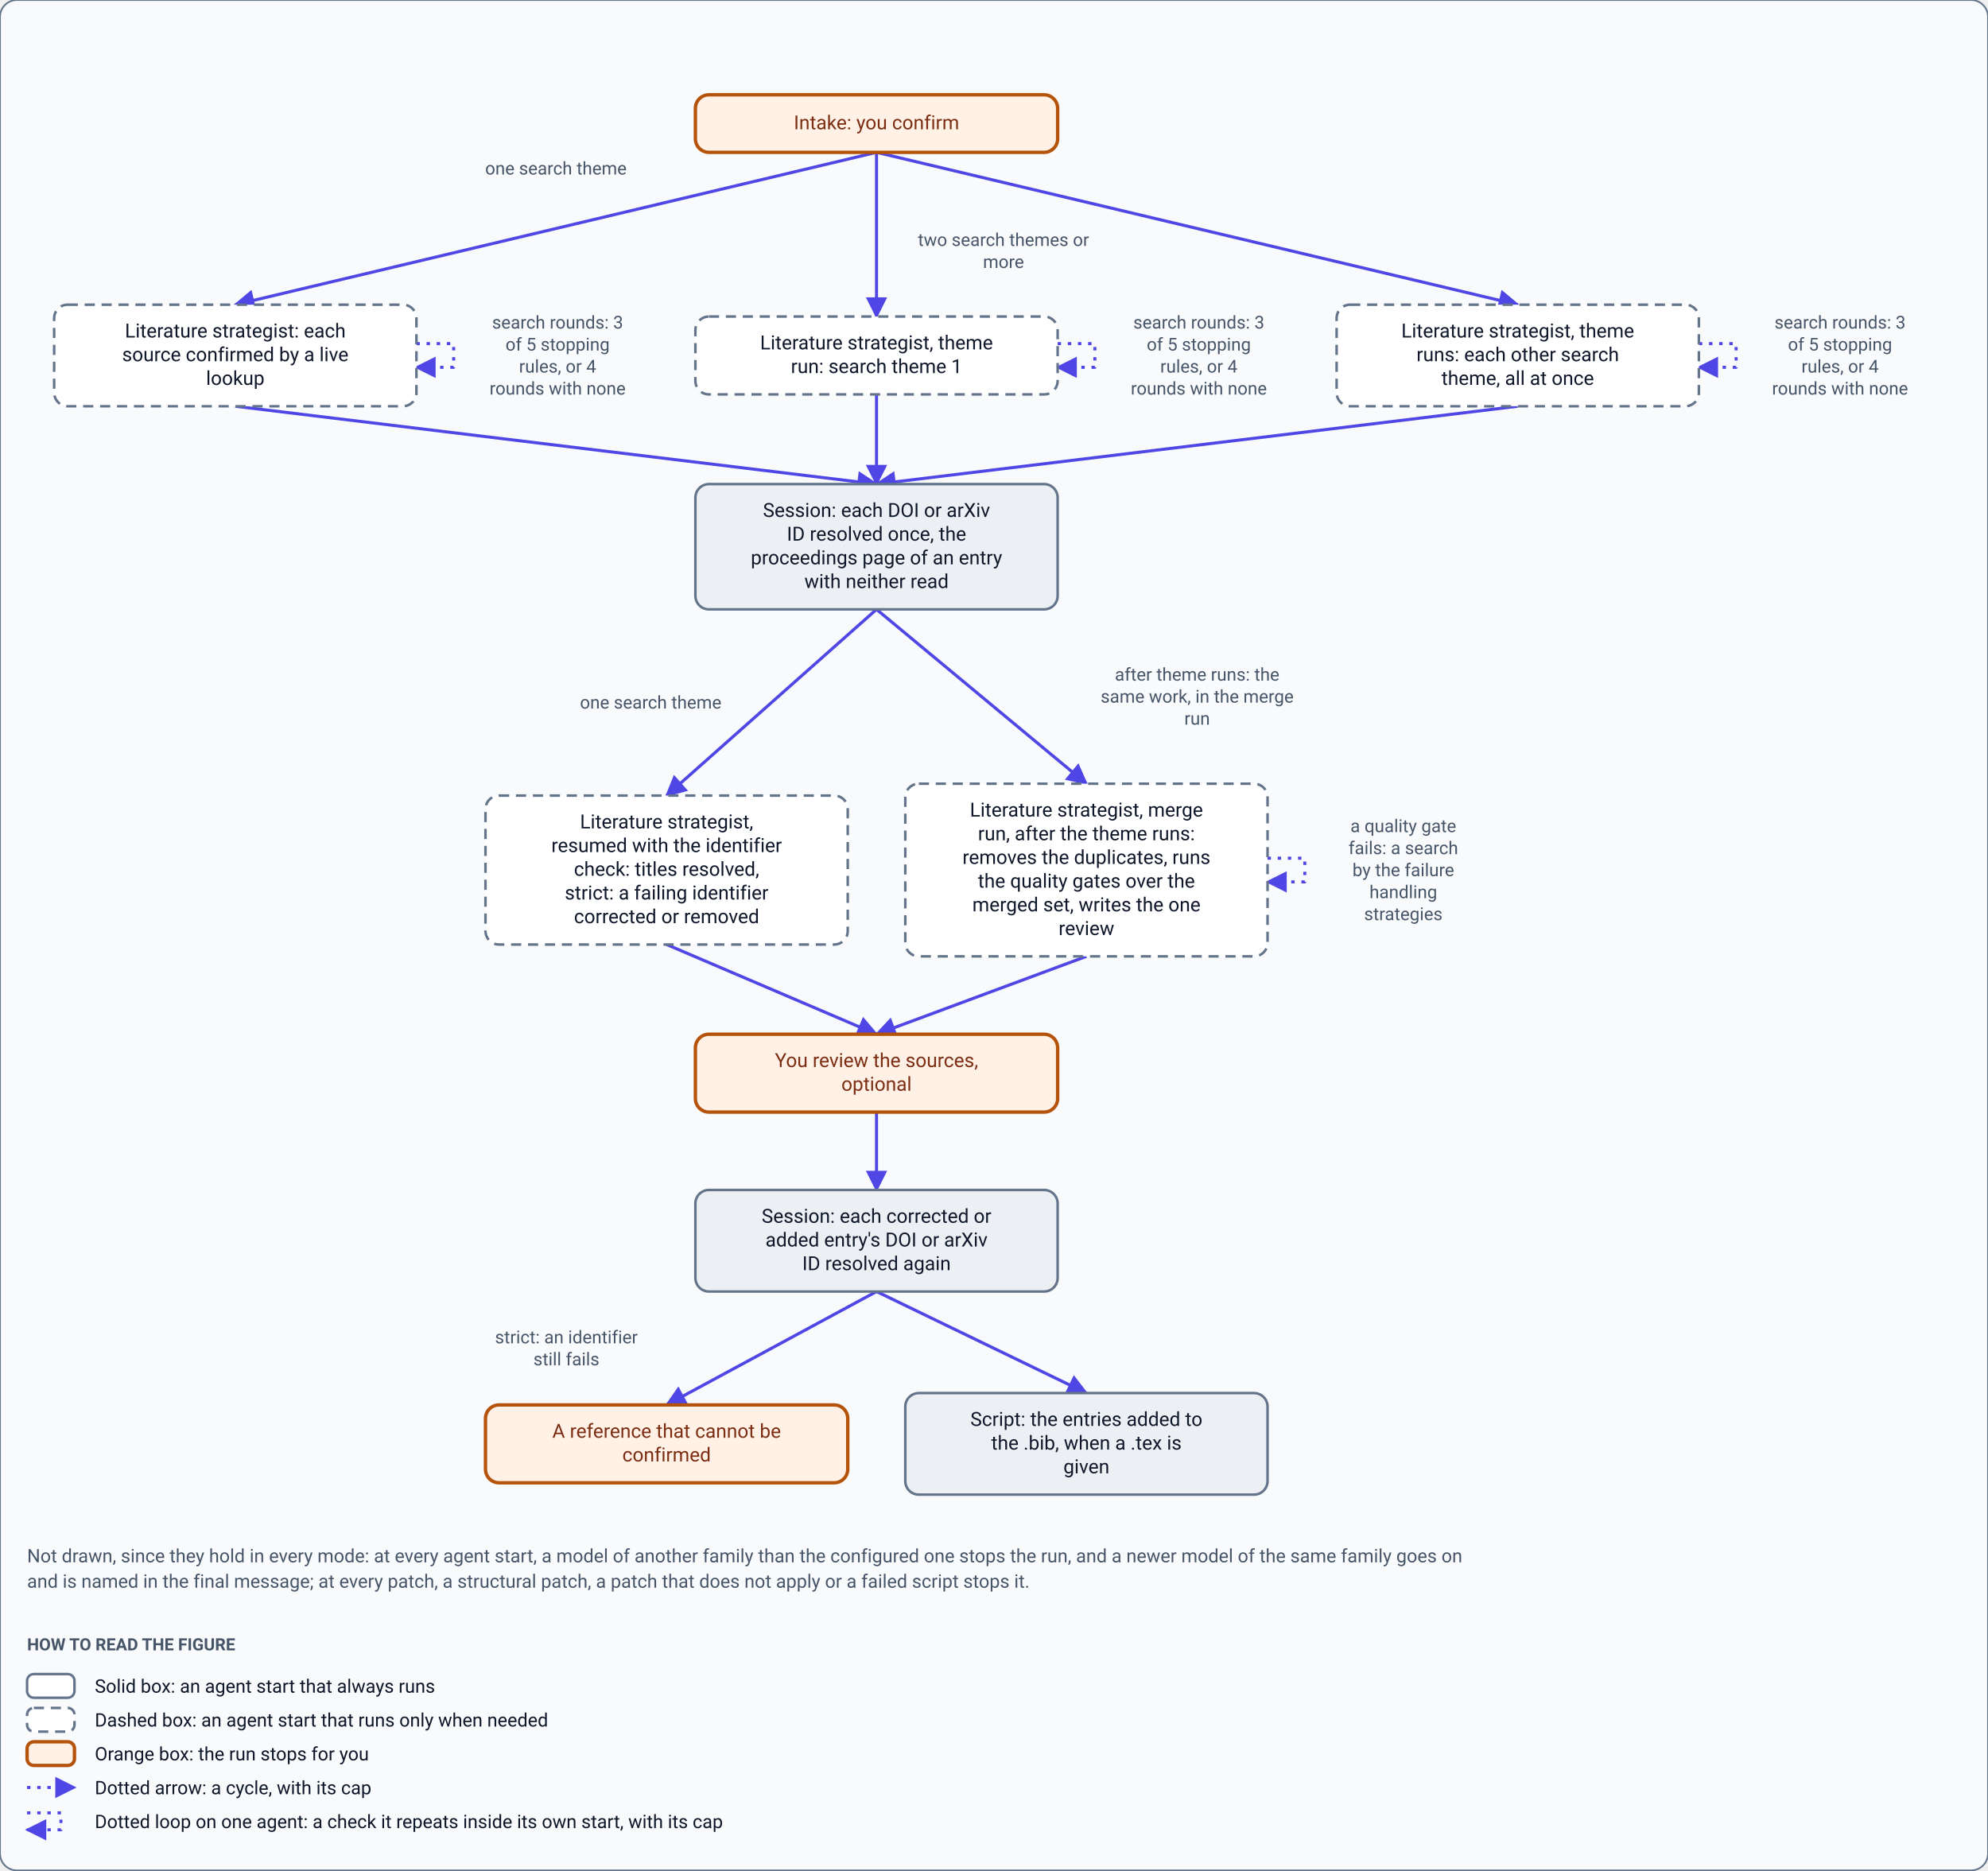
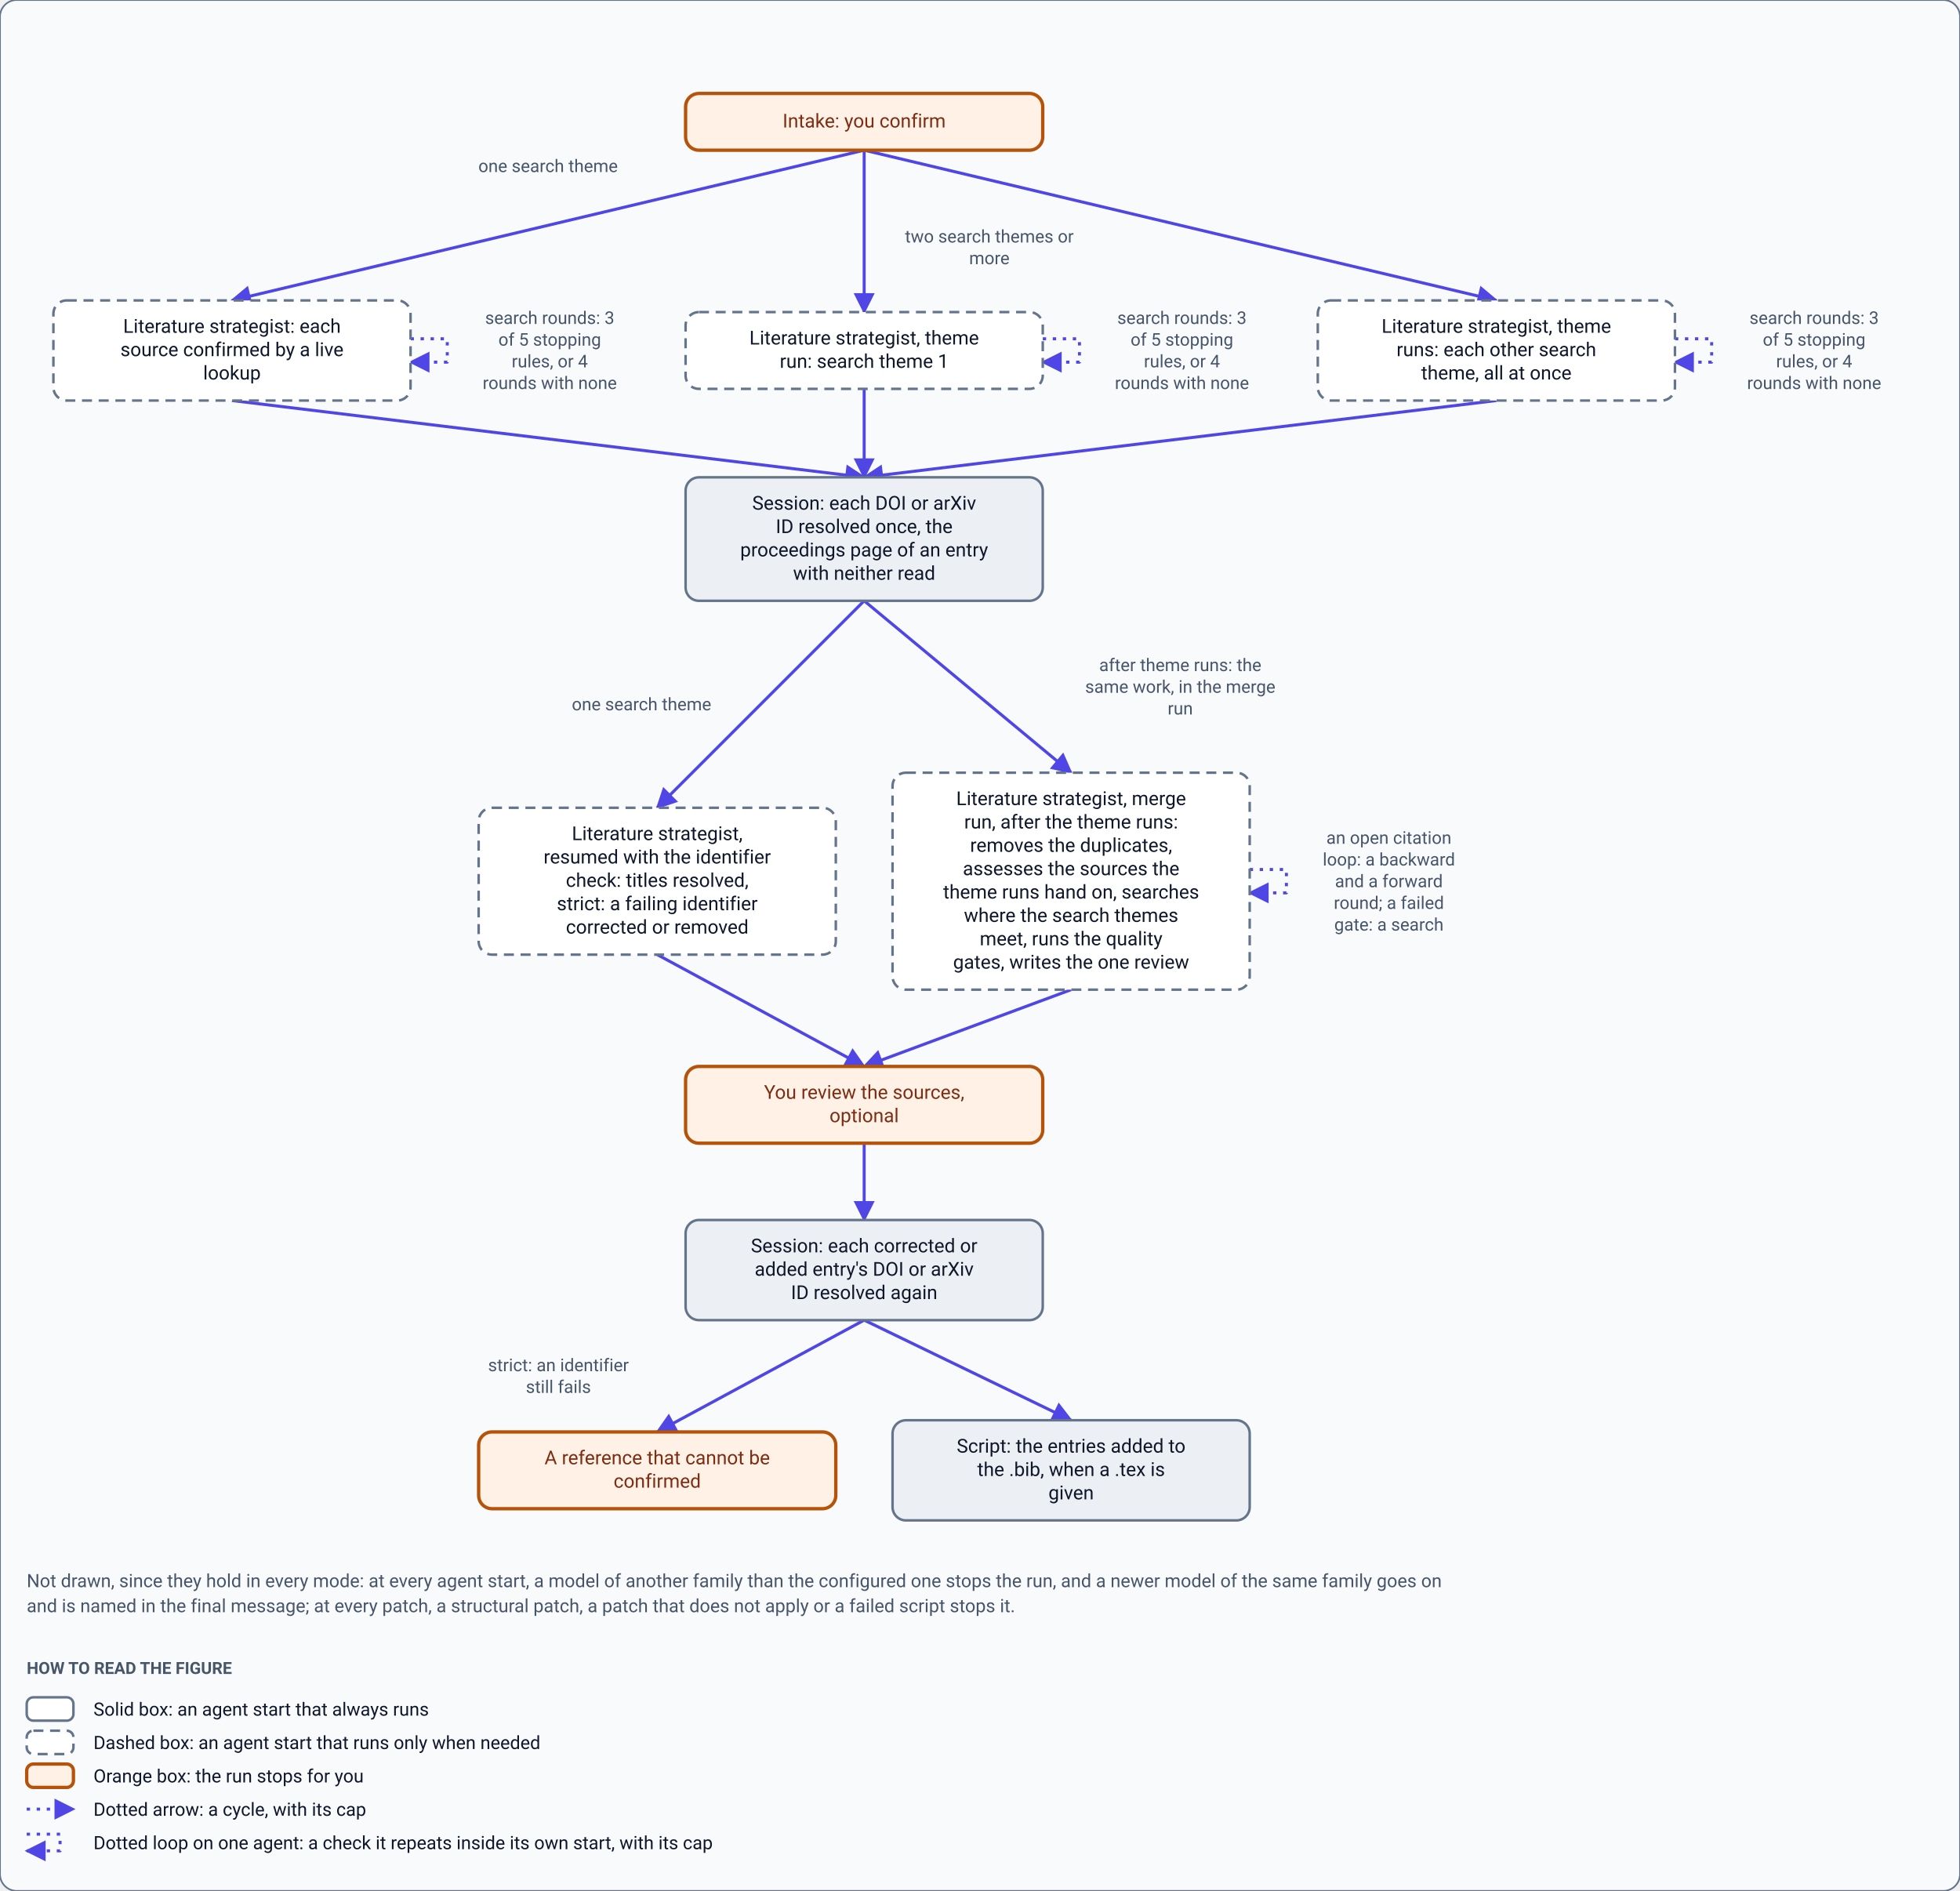
- <svg xmlns="http://www.w3.org/2000/svg" viewBox="0 0 1174.4 1105" width="1174.4" height="1105" role="img" aria-label="The lit-review mode of the paper skill. Boxes: Intake: you confirm (stop); Literature strategist: each source confirmed by a live lookup (agent, only when needed); Literature strategist, theme run: search theme 1 (agent, only when needed); Literature strategist, theme runs: each other search theme, all at once (agent, only when needed); Session: each DOI or arXiv ID resolved once, the proceedings page of an entry with neither read (script); Literature strategist, resumed with the identifier check: titles resolved, strict: a failing identifier corrected or removed (agent, only when needed); Literature strategist, merge run, after the theme runs: removes the duplicates, runs the quality gates over the merged set, writes the one review (agent, only when needed); You review the sources, optional (stop); Session: each corrected or added entry's DOI or arXiv ID resolved again (script); A reference that cannot be confirmed (stop); Script: the entries added to the .bib, when a .tex is given (script).">
+ <svg xmlns="http://www.w3.org/2000/svg" viewBox="0 0 1174.4 1133" width="1174.4" height="1133" role="img" aria-label="The lit-review mode of the paper skill. Boxes: Intake: you confirm (stop); Literature strategist: each source confirmed by a live lookup (agent, only when needed); Literature strategist, theme run: search theme 1 (agent, only when needed); Literature strategist, theme runs: each other search theme, all at once (agent, only when needed); Session: each DOI or arXiv ID resolved once, the proceedings page of an entry with neither read (script); Literature strategist, resumed with the identifier check: titles resolved, strict: a failing identifier corrected or removed (agent, only when needed); Literature strategist, merge run, after the theme runs: removes the duplicates, assesses the sources the theme runs hand on, searches where the search themes meet, runs the quality gates, writes the one review (agent, only when needed); You review the sources, optional (stop); Session: each corrected or added entry's DOI or arXiv ID resolved again (script); A reference that cannot be confirmed (stop); Script: the entries added to the .bib, when a .tex is given (script).">
  <defs>
    <marker id="arrow" viewBox="0 0 10 10" refX="9" refY="5" markerWidth="7" markerHeight="7" orient="auto">
      <path d="M0,0 L10,5 L0,10 z" fill="#4f46e5" />
    </marker>
  </defs>
-   <rect x="0" y="0" width="1174.4" height="1105" rx="10" fill="#f8fafc" stroke="#64748b" />
+   <rect x="0" y="0" width="1174.4" height="1133" rx="10" fill="#f8fafc" stroke="#64748b" />
  <path d="M517.8,90 L139,180" fill="none" stroke="#4f46e5" stroke-width="1.8" marker-end="url(#arrow)" stroke-linejoin="round" />
  <path d="M517.8,90 L517.8,187" fill="none" stroke="#4f46e5" stroke-width="1.8" marker-end="url(#arrow)" stroke-linejoin="round" />
  <path d="M517.8,90 L896.6,180" fill="none" stroke="#4f46e5" stroke-width="1.8" marker-end="url(#arrow)" stroke-linejoin="round" />
  <path d="M139,240 L517.8,286" fill="none" stroke="#4f46e5" stroke-width="1.8" marker-end="url(#arrow)" stroke-linejoin="round" />
  <path d="M517.8,233 L517.8,286" fill="none" stroke="#4f46e5" stroke-width="1.8" marker-end="url(#arrow)" stroke-linejoin="round" />
  <path d="M896.6,240 L517.8,286" fill="none" stroke="#4f46e5" stroke-width="1.8" marker-end="url(#arrow)" stroke-linejoin="round" />
-   <path d="M517.8,360 L393.8,470" fill="none" stroke="#4f46e5" stroke-width="1.8" marker-end="url(#arrow)" stroke-linejoin="round" />
+   <path d="M517.8,360 L393.8,484" fill="none" stroke="#4f46e5" stroke-width="1.8" marker-end="url(#arrow)" stroke-linejoin="round" />
  <path d="M517.8,360 L641.8,463" fill="none" stroke="#4f46e5" stroke-width="1.8" marker-end="url(#arrow)" stroke-linejoin="round" />
-   <path d="M393.8,558 L517.8,611" fill="none" stroke="#4f46e5" stroke-width="1.8" marker-end="url(#arrow)" stroke-linejoin="round" />
-   <path d="M641.8,565 L517.8,611" fill="none" stroke="#4f46e5" stroke-width="1.8" marker-end="url(#arrow)" stroke-linejoin="round" />
-   <path d="M517.8,657 L517.8,703" fill="none" stroke="#4f46e5" stroke-width="1.8" marker-end="url(#arrow)" stroke-linejoin="round" />
-   <path d="M517.8,763 L393.8,830" fill="none" stroke="#4f46e5" stroke-width="1.8" marker-end="url(#arrow)" stroke-linejoin="round" />
-   <path d="M517.8,763 L641.8,823" fill="none" stroke="#4f46e5" stroke-width="1.8" marker-end="url(#arrow)" stroke-linejoin="round" />
+   <path d="M393.8,572 L517.8,639" fill="none" stroke="#4f46e5" stroke-width="1.8" marker-end="url(#arrow)" stroke-linejoin="round" />
+   <path d="M641.8,593 L517.8,639" fill="none" stroke="#4f46e5" stroke-width="1.8" marker-end="url(#arrow)" stroke-linejoin="round" />
+   <path d="M517.8,685 L517.8,731" fill="none" stroke="#4f46e5" stroke-width="1.8" marker-end="url(#arrow)" stroke-linejoin="round" />
+   <path d="M517.8,791 L393.8,858" fill="none" stroke="#4f46e5" stroke-width="1.8" marker-end="url(#arrow)" stroke-linejoin="round" />
+   <path d="M517.8,791 L641.8,851" fill="none" stroke="#4f46e5" stroke-width="1.8" marker-end="url(#arrow)" stroke-linejoin="round" />
  <path d="M246,203 L268,203 L268,217 L246,217" fill="none" stroke="#4f46e5" stroke-width="1.8" stroke-dasharray="2 4" marker-end="url(#arrow)" stroke-linejoin="round" />
  <path d="M624.8,203 L646.8,203 L646.8,217 L624.8,217" fill="none" stroke="#4f46e5" stroke-width="1.8" stroke-dasharray="2 4" marker-end="url(#arrow)" stroke-linejoin="round" />
  <path d="M1003.6,203 L1025.6,203 L1025.6,217 L1003.6,217" fill="none" stroke="#4f46e5" stroke-width="1.8" stroke-dasharray="2 4" marker-end="url(#arrow)" stroke-linejoin="round" />
-   <path d="M748.8,507 L770.8,507 L770.8,521 L748.8,521" fill="none" stroke="#4f46e5" stroke-width="1.8" stroke-dasharray="2 4" marker-end="url(#arrow)" stroke-linejoin="round" />
+   <path d="M748.8,521 L770.8,521 L770.8,535 L748.8,535" fill="none" stroke="#4f46e5" stroke-width="1.8" stroke-dasharray="2 4" marker-end="url(#arrow)" stroke-linejoin="round" />
  <rect x="410.8" y="56" width="214" height="34" rx="8" fill="#fff1e6" stroke="#b45309" stroke-width="2" />
  <text x="517.8" y="76.4" font-family="ui-sans-serif, -apple-system, 'Segoe UI', Roboto, Helvetica, Arial, sans-serif" font-size="11.5" fill="#7c2d12" font-weight="400" text-anchor="middle">Intake: you confirm</text>
  <rect x="32" y="180" width="214" height="60" rx="8" fill="#ffffff" stroke="#64748b" stroke-width="1.5" stroke-dasharray="6 4" />
  <text x="139" y="199.4" font-family="ui-sans-serif, -apple-system, 'Segoe UI', Roboto, Helvetica, Arial, sans-serif" font-size="11.5" fill="#0f172a" font-weight="400" text-anchor="middle">Literature strategist: each</text>
  <text x="139" y="213.4" font-family="ui-sans-serif, -apple-system, 'Segoe UI', Roboto, Helvetica, Arial, sans-serif" font-size="11.5" fill="#0f172a" font-weight="400" text-anchor="middle">source confirmed by a live</text>
  <text x="139" y="227.4" font-family="ui-sans-serif, -apple-system, 'Segoe UI', Roboto, Helvetica, Arial, sans-serif" font-size="11.5" fill="#0f172a" font-weight="400" text-anchor="middle">lookup</text>
  <rect x="410.8" y="187" width="214" height="46" rx="8" fill="#ffffff" stroke="#64748b" stroke-width="1.5" stroke-dasharray="6 4" />
  <text x="517.8" y="206.4" font-family="ui-sans-serif, -apple-system, 'Segoe UI', Roboto, Helvetica, Arial, sans-serif" font-size="11.5" fill="#0f172a" font-weight="400" text-anchor="middle">Literature strategist, theme</text>
  <text x="517.8" y="220.4" font-family="ui-sans-serif, -apple-system, 'Segoe UI', Roboto, Helvetica, Arial, sans-serif" font-size="11.5" fill="#0f172a" font-weight="400" text-anchor="middle">run: search theme 1</text>
  <rect x="789.6" y="180" width="214" height="60" rx="8" fill="#ffffff" stroke="#64748b" stroke-width="1.5" stroke-dasharray="6 4" />
  <text x="896.6" y="199.4" font-family="ui-sans-serif, -apple-system, 'Segoe UI', Roboto, Helvetica, Arial, sans-serif" font-size="11.5" fill="#0f172a" font-weight="400" text-anchor="middle">Literature strategist, theme</text>
  <text x="896.6" y="213.4" font-family="ui-sans-serif, -apple-system, 'Segoe UI', Roboto, Helvetica, Arial, sans-serif" font-size="11.5" fill="#0f172a" font-weight="400" text-anchor="middle">runs: each other search</text>
  <text x="896.6" y="227.4" font-family="ui-sans-serif, -apple-system, 'Segoe UI', Roboto, Helvetica, Arial, sans-serif" font-size="11.5" fill="#0f172a" font-weight="400" text-anchor="middle">theme, all at once</text>
  <rect x="410.8" y="286" width="214" height="74" rx="8" fill="#eceff3" stroke="#64748b" stroke-width="1.5" />
  <text x="517.8" y="305.4" font-family="ui-sans-serif, -apple-system, 'Segoe UI', Roboto, Helvetica, Arial, sans-serif" font-size="11.5" fill="#0f172a" font-weight="400" text-anchor="middle">Session: each DOI or arXiv</text>
  <text x="517.8" y="319.4" font-family="ui-sans-serif, -apple-system, 'Segoe UI', Roboto, Helvetica, Arial, sans-serif" font-size="11.5" fill="#0f172a" font-weight="400" text-anchor="middle">ID resolved once, the</text>
  <text x="517.8" y="333.4" font-family="ui-sans-serif, -apple-system, 'Segoe UI', Roboto, Helvetica, Arial, sans-serif" font-size="11.5" fill="#0f172a" font-weight="400" text-anchor="middle">proceedings page of an entry</text>
  <text x="517.8" y="347.4" font-family="ui-sans-serif, -apple-system, 'Segoe UI', Roboto, Helvetica, Arial, sans-serif" font-size="11.5" fill="#0f172a" font-weight="400" text-anchor="middle">with neither read</text>
-   <rect x="286.8" y="470" width="214" height="88" rx="8" fill="#ffffff" stroke="#64748b" stroke-width="1.5" stroke-dasharray="6 4" />
-   <text x="393.8" y="489.4" font-family="ui-sans-serif, -apple-system, 'Segoe UI', Roboto, Helvetica, Arial, sans-serif" font-size="11.5" fill="#0f172a" font-weight="400" text-anchor="middle">Literature strategist,</text>
-   <text x="393.8" y="503.4" font-family="ui-sans-serif, -apple-system, 'Segoe UI', Roboto, Helvetica, Arial, sans-serif" font-size="11.5" fill="#0f172a" font-weight="400" text-anchor="middle">resumed with the identifier</text>
-   <text x="393.8" y="517.4" font-family="ui-sans-serif, -apple-system, 'Segoe UI', Roboto, Helvetica, Arial, sans-serif" font-size="11.5" fill="#0f172a" font-weight="400" text-anchor="middle">check: titles resolved,</text>
-   <text x="393.8" y="531.4" font-family="ui-sans-serif, -apple-system, 'Segoe UI', Roboto, Helvetica, Arial, sans-serif" font-size="11.5" fill="#0f172a" font-weight="400" text-anchor="middle">strict: a failing identifier</text>
-   <text x="393.8" y="545.4" font-family="ui-sans-serif, -apple-system, 'Segoe UI', Roboto, Helvetica, Arial, sans-serif" font-size="11.5" fill="#0f172a" font-weight="400" text-anchor="middle">corrected or removed</text>
-   <rect x="534.8" y="463" width="214" height="102" rx="8" fill="#ffffff" stroke="#64748b" stroke-width="1.5" stroke-dasharray="6 4" />
+   <rect x="286.8" y="484" width="214" height="88" rx="8" fill="#ffffff" stroke="#64748b" stroke-width="1.5" stroke-dasharray="6 4" />
+   <text x="393.8" y="503.4" font-family="ui-sans-serif, -apple-system, 'Segoe UI', Roboto, Helvetica, Arial, sans-serif" font-size="11.5" fill="#0f172a" font-weight="400" text-anchor="middle">Literature strategist,</text>
+   <text x="393.8" y="517.4" font-family="ui-sans-serif, -apple-system, 'Segoe UI', Roboto, Helvetica, Arial, sans-serif" font-size="11.5" fill="#0f172a" font-weight="400" text-anchor="middle">resumed with the identifier</text>
+   <text x="393.8" y="531.4" font-family="ui-sans-serif, -apple-system, 'Segoe UI', Roboto, Helvetica, Arial, sans-serif" font-size="11.5" fill="#0f172a" font-weight="400" text-anchor="middle">check: titles resolved,</text>
+   <text x="393.8" y="545.4" font-family="ui-sans-serif, -apple-system, 'Segoe UI', Roboto, Helvetica, Arial, sans-serif" font-size="11.5" fill="#0f172a" font-weight="400" text-anchor="middle">strict: a failing identifier</text>
+   <text x="393.8" y="559.4" font-family="ui-sans-serif, -apple-system, 'Segoe UI', Roboto, Helvetica, Arial, sans-serif" font-size="11.5" fill="#0f172a" font-weight="400" text-anchor="middle">corrected or removed</text>
+   <rect x="534.8" y="463" width="214" height="130" rx="8" fill="#ffffff" stroke="#64748b" stroke-width="1.5" stroke-dasharray="6 4" />
  <text x="641.8" y="482.4" font-family="ui-sans-serif, -apple-system, 'Segoe UI', Roboto, Helvetica, Arial, sans-serif" font-size="11.5" fill="#0f172a" font-weight="400" text-anchor="middle">Literature strategist, merge</text>
  <text x="641.8" y="496.4" font-family="ui-sans-serif, -apple-system, 'Segoe UI', Roboto, Helvetica, Arial, sans-serif" font-size="11.5" fill="#0f172a" font-weight="400" text-anchor="middle">run, after the theme runs:</text>
-   <text x="641.8" y="510.4" font-family="ui-sans-serif, -apple-system, 'Segoe UI', Roboto, Helvetica, Arial, sans-serif" font-size="11.5" fill="#0f172a" font-weight="400" text-anchor="middle">removes the duplicates, runs</text>
-   <text x="641.8" y="524.4" font-family="ui-sans-serif, -apple-system, 'Segoe UI', Roboto, Helvetica, Arial, sans-serif" font-size="11.5" fill="#0f172a" font-weight="400" text-anchor="middle">the quality gates over the</text>
-   <text x="641.8" y="538.4" font-family="ui-sans-serif, -apple-system, 'Segoe UI', Roboto, Helvetica, Arial, sans-serif" font-size="11.5" fill="#0f172a" font-weight="400" text-anchor="middle">merged set, writes the one</text>
-   <text x="641.8" y="552.4" font-family="ui-sans-serif, -apple-system, 'Segoe UI', Roboto, Helvetica, Arial, sans-serif" font-size="11.5" fill="#0f172a" font-weight="400" text-anchor="middle">review</text>
-   <rect x="410.8" y="611" width="214" height="46" rx="8" fill="#fff1e6" stroke="#b45309" stroke-width="2" />
-   <text x="517.8" y="630.4" font-family="ui-sans-serif, -apple-system, 'Segoe UI', Roboto, Helvetica, Arial, sans-serif" font-size="11.5" fill="#7c2d12" font-weight="400" text-anchor="middle">You review the sources,</text>
-   <text x="517.8" y="644.4" font-family="ui-sans-serif, -apple-system, 'Segoe UI', Roboto, Helvetica, Arial, sans-serif" font-size="11.5" fill="#7c2d12" font-weight="400" text-anchor="middle">optional</text>
-   <rect x="410.8" y="703" width="214" height="60" rx="8" fill="#eceff3" stroke="#64748b" stroke-width="1.5" />
-   <text x="517.8" y="722.4" font-family="ui-sans-serif, -apple-system, 'Segoe UI', Roboto, Helvetica, Arial, sans-serif" font-size="11.5" fill="#0f172a" font-weight="400" text-anchor="middle">Session: each corrected or</text>
-   <text x="517.8" y="736.4" font-family="ui-sans-serif, -apple-system, 'Segoe UI', Roboto, Helvetica, Arial, sans-serif" font-size="11.5" fill="#0f172a" font-weight="400" text-anchor="middle">added entry's DOI or arXiv</text>
-   <text x="517.8" y="750.4" font-family="ui-sans-serif, -apple-system, 'Segoe UI', Roboto, Helvetica, Arial, sans-serif" font-size="11.5" fill="#0f172a" font-weight="400" text-anchor="middle">ID resolved again</text>
-   <rect x="286.8" y="830" width="214" height="46" rx="8" fill="#fff1e6" stroke="#b45309" stroke-width="2" />
-   <text x="393.8" y="849.4" font-family="ui-sans-serif, -apple-system, 'Segoe UI', Roboto, Helvetica, Arial, sans-serif" font-size="11.5" fill="#7c2d12" font-weight="400" text-anchor="middle">A reference that cannot be</text>
-   <text x="393.8" y="863.4" font-family="ui-sans-serif, -apple-system, 'Segoe UI', Roboto, Helvetica, Arial, sans-serif" font-size="11.5" fill="#7c2d12" font-weight="400" text-anchor="middle">confirmed</text>
-   <rect x="534.8" y="823" width="214" height="60" rx="8" fill="#eceff3" stroke="#64748b" stroke-width="1.5" />
-   <text x="641.8" y="842.4" font-family="ui-sans-serif, -apple-system, 'Segoe UI', Roboto, Helvetica, Arial, sans-serif" font-size="11.5" fill="#0f172a" font-weight="400" text-anchor="middle">Script: the entries added to</text>
-   <text x="641.8" y="856.4" font-family="ui-sans-serif, -apple-system, 'Segoe UI', Roboto, Helvetica, Arial, sans-serif" font-size="11.5" fill="#0f172a" font-weight="400" text-anchor="middle">the .bib, when a .tex is</text>
-   <text x="641.8" y="870.4" font-family="ui-sans-serif, -apple-system, 'Segoe UI', Roboto, Helvetica, Arial, sans-serif" font-size="11.5" fill="#0f172a" font-weight="400" text-anchor="middle">given</text>
+   <text x="641.8" y="510.4" font-family="ui-sans-serif, -apple-system, 'Segoe UI', Roboto, Helvetica, Arial, sans-serif" font-size="11.5" fill="#0f172a" font-weight="400" text-anchor="middle">removes the duplicates,</text>
+   <text x="641.8" y="524.4" font-family="ui-sans-serif, -apple-system, 'Segoe UI', Roboto, Helvetica, Arial, sans-serif" font-size="11.5" fill="#0f172a" font-weight="400" text-anchor="middle">assesses the sources the</text>
+   <text x="641.8" y="538.4" font-family="ui-sans-serif, -apple-system, 'Segoe UI', Roboto, Helvetica, Arial, sans-serif" font-size="11.5" fill="#0f172a" font-weight="400" text-anchor="middle">theme runs hand on, searches</text>
+   <text x="641.8" y="552.4" font-family="ui-sans-serif, -apple-system, 'Segoe UI', Roboto, Helvetica, Arial, sans-serif" font-size="11.5" fill="#0f172a" font-weight="400" text-anchor="middle">where the search themes</text>
+   <text x="641.8" y="566.4" font-family="ui-sans-serif, -apple-system, 'Segoe UI', Roboto, Helvetica, Arial, sans-serif" font-size="11.5" fill="#0f172a" font-weight="400" text-anchor="middle">meet, runs the quality</text>
+   <text x="641.8" y="580.4" font-family="ui-sans-serif, -apple-system, 'Segoe UI', Roboto, Helvetica, Arial, sans-serif" font-size="11.5" fill="#0f172a" font-weight="400" text-anchor="middle">gates, writes the one review</text>
+   <rect x="410.8" y="639" width="214" height="46" rx="8" fill="#fff1e6" stroke="#b45309" stroke-width="2" />
+   <text x="517.8" y="658.4" font-family="ui-sans-serif, -apple-system, 'Segoe UI', Roboto, Helvetica, Arial, sans-serif" font-size="11.5" fill="#7c2d12" font-weight="400" text-anchor="middle">You review the sources,</text>
+   <text x="517.8" y="672.4" font-family="ui-sans-serif, -apple-system, 'Segoe UI', Roboto, Helvetica, Arial, sans-serif" font-size="11.5" fill="#7c2d12" font-weight="400" text-anchor="middle">optional</text>
+   <rect x="410.8" y="731" width="214" height="60" rx="8" fill="#eceff3" stroke="#64748b" stroke-width="1.5" />
+   <text x="517.8" y="750.4" font-family="ui-sans-serif, -apple-system, 'Segoe UI', Roboto, Helvetica, Arial, sans-serif" font-size="11.5" fill="#0f172a" font-weight="400" text-anchor="middle">Session: each corrected or</text>
+   <text x="517.8" y="764.4" font-family="ui-sans-serif, -apple-system, 'Segoe UI', Roboto, Helvetica, Arial, sans-serif" font-size="11.5" fill="#0f172a" font-weight="400" text-anchor="middle">added entry's DOI or arXiv</text>
+   <text x="517.8" y="778.4" font-family="ui-sans-serif, -apple-system, 'Segoe UI', Roboto, Helvetica, Arial, sans-serif" font-size="11.5" fill="#0f172a" font-weight="400" text-anchor="middle">ID resolved again</text>
+   <rect x="286.8" y="858" width="214" height="46" rx="8" fill="#fff1e6" stroke="#b45309" stroke-width="2" />
+   <text x="393.8" y="877.4" font-family="ui-sans-serif, -apple-system, 'Segoe UI', Roboto, Helvetica, Arial, sans-serif" font-size="11.5" fill="#7c2d12" font-weight="400" text-anchor="middle">A reference that cannot be</text>
+   <text x="393.8" y="891.4" font-family="ui-sans-serif, -apple-system, 'Segoe UI', Roboto, Helvetica, Arial, sans-serif" font-size="11.5" fill="#7c2d12" font-weight="400" text-anchor="middle">confirmed</text>
+   <rect x="534.8" y="851" width="214" height="60" rx="8" fill="#eceff3" stroke="#64748b" stroke-width="1.5" />
+   <text x="641.8" y="870.4" font-family="ui-sans-serif, -apple-system, 'Segoe UI', Roboto, Helvetica, Arial, sans-serif" font-size="11.5" fill="#0f172a" font-weight="400" text-anchor="middle">Script: the entries added to</text>
+   <text x="641.8" y="884.4" font-family="ui-sans-serif, -apple-system, 'Segoe UI', Roboto, Helvetica, Arial, sans-serif" font-size="11.5" fill="#0f172a" font-weight="400" text-anchor="middle">the .bib, when a .tex is</text>
+   <text x="641.8" y="898.4" font-family="ui-sans-serif, -apple-system, 'Segoe UI', Roboto, Helvetica, Arial, sans-serif" font-size="11.5" fill="#0f172a" font-weight="400" text-anchor="middle">given</text>
  <text x="328.4" y="103.1" font-family="ui-sans-serif, -apple-system, 'Segoe UI', Roboto, Helvetica, Arial, sans-serif" font-size="10.5" fill="#475569" font-weight="400" text-anchor="middle" stroke="#f8fafc" stroke-width="4" stroke-linejoin="round" paint-order="stroke">one search theme</text>
  <text x="592.8" y="145.3" font-family="ui-sans-serif, -apple-system, 'Segoe UI', Roboto, Helvetica, Arial, sans-serif" font-size="10.5" fill="#475569" font-weight="400" text-anchor="middle" stroke="#f8fafc" stroke-width="4" stroke-linejoin="round" paint-order="stroke">two search themes or</text>
  <text x="592.8" y="158.3" font-family="ui-sans-serif, -apple-system, 'Segoe UI', Roboto, Helvetica, Arial, sans-serif" font-size="10.5" fill="#475569" font-weight="400" text-anchor="middle" stroke="#f8fafc" stroke-width="4" stroke-linejoin="round" paint-order="stroke">more</text>
-   <text x="384.4" y="418.6" font-family="ui-sans-serif, -apple-system, 'Segoe UI', Roboto, Helvetica, Arial, sans-serif" font-size="10.5" fill="#475569" font-weight="400" text-anchor="middle" stroke="#f8fafc" stroke-width="4" stroke-linejoin="round" paint-order="stroke">one search theme</text>
+   <text x="384.4" y="425.6" font-family="ui-sans-serif, -apple-system, 'Segoe UI', Roboto, Helvetica, Arial, sans-serif" font-size="10.5" fill="#475569" font-weight="400" text-anchor="middle" stroke="#f8fafc" stroke-width="4" stroke-linejoin="round" paint-order="stroke">one search theme</text>
  <text x="707.2" y="402.1" font-family="ui-sans-serif, -apple-system, 'Segoe UI', Roboto, Helvetica, Arial, sans-serif" font-size="10.5" fill="#475569" font-weight="400" text-anchor="middle" stroke="#f8fafc" stroke-width="4" stroke-linejoin="round" paint-order="stroke">after theme runs: the</text>
  <text x="707.2" y="415.1" font-family="ui-sans-serif, -apple-system, 'Segoe UI', Roboto, Helvetica, Arial, sans-serif" font-size="10.5" fill="#475569" font-weight="400" text-anchor="middle" stroke="#f8fafc" stroke-width="4" stroke-linejoin="round" paint-order="stroke">same work, in the merge</text>
  <text x="707.2" y="428.1" font-family="ui-sans-serif, -apple-system, 'Segoe UI', Roboto, Helvetica, Arial, sans-serif" font-size="10.5" fill="#475569" font-weight="400" text-anchor="middle" stroke="#f8fafc" stroke-width="4" stroke-linejoin="round" paint-order="stroke">run</text>
-   <text x="334.6" y="793.6" font-family="ui-sans-serif, -apple-system, 'Segoe UI', Roboto, Helvetica, Arial, sans-serif" font-size="10.5" fill="#475569" font-weight="400" text-anchor="middle" stroke="#f8fafc" stroke-width="4" stroke-linejoin="round" paint-order="stroke">strict: an identifier</text>
-   <text x="334.6" y="806.6" font-family="ui-sans-serif, -apple-system, 'Segoe UI', Roboto, Helvetica, Arial, sans-serif" font-size="10.5" fill="#475569" font-weight="400" text-anchor="middle" stroke="#f8fafc" stroke-width="4" stroke-linejoin="round" paint-order="stroke">still fails</text>
+   <text x="334.6" y="821.6" font-family="ui-sans-serif, -apple-system, 'Segoe UI', Roboto, Helvetica, Arial, sans-serif" font-size="10.5" fill="#475569" font-weight="400" text-anchor="middle" stroke="#f8fafc" stroke-width="4" stroke-linejoin="round" paint-order="stroke">strict: an identifier</text>
+   <text x="334.6" y="834.6" font-family="ui-sans-serif, -apple-system, 'Segoe UI', Roboto, Helvetica, Arial, sans-serif" font-size="10.5" fill="#475569" font-weight="400" text-anchor="middle" stroke="#f8fafc" stroke-width="4" stroke-linejoin="round" paint-order="stroke">still fails</text>
  <text x="329.4" y="194.1" font-family="ui-sans-serif, -apple-system, 'Segoe UI', Roboto, Helvetica, Arial, sans-serif" font-size="10.5" fill="#475569" font-weight="400" text-anchor="middle" stroke="#f8fafc" stroke-width="4" stroke-linejoin="round" paint-order="stroke">search rounds: 3</text>
  <text x="329.4" y="207.1" font-family="ui-sans-serif, -apple-system, 'Segoe UI', Roboto, Helvetica, Arial, sans-serif" font-size="10.5" fill="#475569" font-weight="400" text-anchor="middle" stroke="#f8fafc" stroke-width="4" stroke-linejoin="round" paint-order="stroke">of 5 stopping</text>
  <text x="329.4" y="220.1" font-family="ui-sans-serif, -apple-system, 'Segoe UI', Roboto, Helvetica, Arial, sans-serif" font-size="10.5" fill="#475569" font-weight="400" text-anchor="middle" stroke="#f8fafc" stroke-width="4" stroke-linejoin="round" paint-order="stroke">rules, or 4</text>
  <text x="329.4" y="233.1" font-family="ui-sans-serif, -apple-system, 'Segoe UI', Roboto, Helvetica, Arial, sans-serif" font-size="10.5" fill="#475569" font-weight="400" text-anchor="middle" stroke="#f8fafc" stroke-width="4" stroke-linejoin="round" paint-order="stroke">rounds with none</text>
  <text x="708.2" y="194.1" font-family="ui-sans-serif, -apple-system, 'Segoe UI', Roboto, Helvetica, Arial, sans-serif" font-size="10.5" fill="#475569" font-weight="400" text-anchor="middle" stroke="#f8fafc" stroke-width="4" stroke-linejoin="round" paint-order="stroke">search rounds: 3</text>
  <text x="708.2" y="207.1" font-family="ui-sans-serif, -apple-system, 'Segoe UI', Roboto, Helvetica, Arial, sans-serif" font-size="10.5" fill="#475569" font-weight="400" text-anchor="middle" stroke="#f8fafc" stroke-width="4" stroke-linejoin="round" paint-order="stroke">of 5 stopping</text>
  <text x="708.2" y="220.1" font-family="ui-sans-serif, -apple-system, 'Segoe UI', Roboto, Helvetica, Arial, sans-serif" font-size="10.5" fill="#475569" font-weight="400" text-anchor="middle" stroke="#f8fafc" stroke-width="4" stroke-linejoin="round" paint-order="stroke">rules, or 4</text>
  <text x="708.2" y="233.1" font-family="ui-sans-serif, -apple-system, 'Segoe UI', Roboto, Helvetica, Arial, sans-serif" font-size="10.5" fill="#475569" font-weight="400" text-anchor="middle" stroke="#f8fafc" stroke-width="4" stroke-linejoin="round" paint-order="stroke">rounds with none</text>
  <text x="1087" y="194.1" font-family="ui-sans-serif, -apple-system, 'Segoe UI', Roboto, Helvetica, Arial, sans-serif" font-size="10.5" fill="#475569" font-weight="400" text-anchor="middle" stroke="#f8fafc" stroke-width="4" stroke-linejoin="round" paint-order="stroke">search rounds: 3</text>
  <text x="1087" y="207.1" font-family="ui-sans-serif, -apple-system, 'Segoe UI', Roboto, Helvetica, Arial, sans-serif" font-size="10.5" fill="#475569" font-weight="400" text-anchor="middle" stroke="#f8fafc" stroke-width="4" stroke-linejoin="round" paint-order="stroke">of 5 stopping</text>
  <text x="1087" y="220.1" font-family="ui-sans-serif, -apple-system, 'Segoe UI', Roboto, Helvetica, Arial, sans-serif" font-size="10.5" fill="#475569" font-weight="400" text-anchor="middle" stroke="#f8fafc" stroke-width="4" stroke-linejoin="round" paint-order="stroke">rules, or 4</text>
  <text x="1087" y="233.1" font-family="ui-sans-serif, -apple-system, 'Segoe UI', Roboto, Helvetica, Arial, sans-serif" font-size="10.5" fill="#475569" font-weight="400" text-anchor="middle" stroke="#f8fafc" stroke-width="4" stroke-linejoin="round" paint-order="stroke">rounds with none</text>
-   <text x="829" y="491.6" font-family="ui-sans-serif, -apple-system, 'Segoe UI', Roboto, Helvetica, Arial, sans-serif" font-size="10.5" fill="#475569" font-weight="400" text-anchor="middle" stroke="#f8fafc" stroke-width="4" stroke-linejoin="round" paint-order="stroke">a quality gate</text>
-   <text x="829" y="504.6" font-family="ui-sans-serif, -apple-system, 'Segoe UI', Roboto, Helvetica, Arial, sans-serif" font-size="10.5" fill="#475569" font-weight="400" text-anchor="middle" stroke="#f8fafc" stroke-width="4" stroke-linejoin="round" paint-order="stroke">fails: a search</text>
-   <text x="829" y="517.6" font-family="ui-sans-serif, -apple-system, 'Segoe UI', Roboto, Helvetica, Arial, sans-serif" font-size="10.5" fill="#475569" font-weight="400" text-anchor="middle" stroke="#f8fafc" stroke-width="4" stroke-linejoin="round" paint-order="stroke">by the failure</text>
-   <text x="829" y="530.6" font-family="ui-sans-serif, -apple-system, 'Segoe UI', Roboto, Helvetica, Arial, sans-serif" font-size="10.5" fill="#475569" font-weight="400" text-anchor="middle" stroke="#f8fafc" stroke-width="4" stroke-linejoin="round" paint-order="stroke">handling</text>
-   <text x="829" y="543.6" font-family="ui-sans-serif, -apple-system, 'Segoe UI', Roboto, Helvetica, Arial, sans-serif" font-size="10.5" fill="#475569" font-weight="400" text-anchor="middle" stroke="#f8fafc" stroke-width="4" stroke-linejoin="round" paint-order="stroke">strategies</text>
-   <text x="16" y="923" font-family="ui-sans-serif, -apple-system, 'Segoe UI', Roboto, Helvetica, Arial, sans-serif" font-size="11" fill="#475569" font-weight="400" text-anchor="start">Not drawn, since they hold in every mode: at every agent start, a model of another family than the configured one stops the run, and a newer model of the same family goes on</text>
-   <text x="16" y="938" font-family="ui-sans-serif, -apple-system, 'Segoe UI', Roboto, Helvetica, Arial, sans-serif" font-size="11" fill="#475569" font-weight="400" text-anchor="start">and is named in the final message; at every patch, a structural patch, a patch that does not apply or a failed script stops it.</text>
-   <text x="16" y="975" font-family="ui-sans-serif, -apple-system, 'Segoe UI', Roboto, Helvetica, Arial, sans-serif" font-size="10" fill="#475569" font-weight="700" text-anchor="start">HOW TO READ THE FIGURE</text>
-   <rect x="16" y="989" width="28" height="14" rx="4" fill="#ffffff" stroke="#64748b" stroke-width="1.5" />
-   <text x="56" y="1000" font-family="ui-sans-serif, -apple-system, 'Segoe UI', Roboto, Helvetica, Arial, sans-serif" font-size="11" fill="#0f172a" font-weight="400" text-anchor="start">Solid box: an agent start that always runs</text>
-   <rect x="16" y="1009" width="28" height="14" rx="4" fill="#ffffff" stroke="#64748b" stroke-width="1.5" stroke-dasharray="6 4" />
-   <text x="56" y="1020" font-family="ui-sans-serif, -apple-system, 'Segoe UI', Roboto, Helvetica, Arial, sans-serif" font-size="11" fill="#0f172a" font-weight="400" text-anchor="start">Dashed box: an agent start that runs only when needed</text>
-   <rect x="16" y="1029" width="28" height="14" rx="4" fill="#fff1e6" stroke="#b45309" stroke-width="2" />
-   <text x="56" y="1040" font-family="ui-sans-serif, -apple-system, 'Segoe UI', Roboto, Helvetica, Arial, sans-serif" font-size="11" fill="#0f172a" font-weight="400" text-anchor="start">Orange box: the run stops for you</text>
-   <path d="M16,1056 L44,1056" fill="none" stroke="#4f46e5" stroke-width="1.8" stroke-dasharray="2 4" marker-end="url(#arrow)" stroke-linejoin="round" />
-   <text x="56" y="1060" font-family="ui-sans-serif, -apple-system, 'Segoe UI', Roboto, Helvetica, Arial, sans-serif" font-size="11" fill="#0f172a" font-weight="400" text-anchor="start">Dotted arrow: a cycle, with its cap</text>
-   <path d="M16,1071 L36,1071 L36,1081 L16,1081" fill="none" stroke="#4f46e5" stroke-width="1.8" stroke-dasharray="2 4" marker-end="url(#arrow)" stroke-linejoin="round" />
-   <text x="56" y="1080" font-family="ui-sans-serif, -apple-system, 'Segoe UI', Roboto, Helvetica, Arial, sans-serif" font-size="11" fill="#0f172a" font-weight="400" text-anchor="start">Dotted loop on one agent: a check it repeats inside its own start, with its cap</text>
+   <text x="832.2" y="505.6" font-family="ui-sans-serif, -apple-system, 'Segoe UI', Roboto, Helvetica, Arial, sans-serif" font-size="10.5" fill="#475569" font-weight="400" text-anchor="middle" stroke="#f8fafc" stroke-width="4" stroke-linejoin="round" paint-order="stroke">an open citation</text>
+   <text x="832.2" y="518.6" font-family="ui-sans-serif, -apple-system, 'Segoe UI', Roboto, Helvetica, Arial, sans-serif" font-size="10.5" fill="#475569" font-weight="400" text-anchor="middle" stroke="#f8fafc" stroke-width="4" stroke-linejoin="round" paint-order="stroke">loop: a backward</text>
+   <text x="832.2" y="531.6" font-family="ui-sans-serif, -apple-system, 'Segoe UI', Roboto, Helvetica, Arial, sans-serif" font-size="10.5" fill="#475569" font-weight="400" text-anchor="middle" stroke="#f8fafc" stroke-width="4" stroke-linejoin="round" paint-order="stroke">and a forward</text>
+   <text x="832.2" y="544.6" font-family="ui-sans-serif, -apple-system, 'Segoe UI', Roboto, Helvetica, Arial, sans-serif" font-size="10.5" fill="#475569" font-weight="400" text-anchor="middle" stroke="#f8fafc" stroke-width="4" stroke-linejoin="round" paint-order="stroke">round; a failed</text>
+   <text x="832.2" y="557.6" font-family="ui-sans-serif, -apple-system, 'Segoe UI', Roboto, Helvetica, Arial, sans-serif" font-size="10.5" fill="#475569" font-weight="400" text-anchor="middle" stroke="#f8fafc" stroke-width="4" stroke-linejoin="round" paint-order="stroke">gate: a search</text>
+   <text x="16" y="951" font-family="ui-sans-serif, -apple-system, 'Segoe UI', Roboto, Helvetica, Arial, sans-serif" font-size="11" fill="#475569" font-weight="400" text-anchor="start">Not drawn, since they hold in every mode: at every agent start, a model of another family than the configured one stops the run, and a newer model of the same family goes on</text>
+   <text x="16" y="966" font-family="ui-sans-serif, -apple-system, 'Segoe UI', Roboto, Helvetica, Arial, sans-serif" font-size="11" fill="#475569" font-weight="400" text-anchor="start">and is named in the final message; at every patch, a structural patch, a patch that does not apply or a failed script stops it.</text>
+   <text x="16" y="1003" font-family="ui-sans-serif, -apple-system, 'Segoe UI', Roboto, Helvetica, Arial, sans-serif" font-size="10" fill="#475569" font-weight="700" text-anchor="start">HOW TO READ THE FIGURE</text>
+   <rect x="16" y="1017" width="28" height="14" rx="4" fill="#ffffff" stroke="#64748b" stroke-width="1.5" />
+   <text x="56" y="1028" font-family="ui-sans-serif, -apple-system, 'Segoe UI', Roboto, Helvetica, Arial, sans-serif" font-size="11" fill="#0f172a" font-weight="400" text-anchor="start">Solid box: an agent start that always runs</text>
+   <rect x="16" y="1037" width="28" height="14" rx="4" fill="#ffffff" stroke="#64748b" stroke-width="1.5" stroke-dasharray="6 4" />
+   <text x="56" y="1048" font-family="ui-sans-serif, -apple-system, 'Segoe UI', Roboto, Helvetica, Arial, sans-serif" font-size="11" fill="#0f172a" font-weight="400" text-anchor="start">Dashed box: an agent start that runs only when needed</text>
+   <rect x="16" y="1057" width="28" height="14" rx="4" fill="#fff1e6" stroke="#b45309" stroke-width="2" />
+   <text x="56" y="1068" font-family="ui-sans-serif, -apple-system, 'Segoe UI', Roboto, Helvetica, Arial, sans-serif" font-size="11" fill="#0f172a" font-weight="400" text-anchor="start">Orange box: the run stops for you</text>
+   <path d="M16,1084 L44,1084" fill="none" stroke="#4f46e5" stroke-width="1.8" stroke-dasharray="2 4" marker-end="url(#arrow)" stroke-linejoin="round" />
+   <text x="56" y="1088" font-family="ui-sans-serif, -apple-system, 'Segoe UI', Roboto, Helvetica, Arial, sans-serif" font-size="11" fill="#0f172a" font-weight="400" text-anchor="start">Dotted arrow: a cycle, with its cap</text>
+   <path d="M16,1099 L36,1099 L36,1109 L16,1109" fill="none" stroke="#4f46e5" stroke-width="1.8" stroke-dasharray="2 4" marker-end="url(#arrow)" stroke-linejoin="round" />
+   <text x="56" y="1108" font-family="ui-sans-serif, -apple-system, 'Segoe UI', Roboto, Helvetica, Arial, sans-serif" font-size="11" fill="#0f172a" font-weight="400" text-anchor="start">Dotted loop on one agent: a check it repeats inside its own start, with its cap</text>
</svg>
